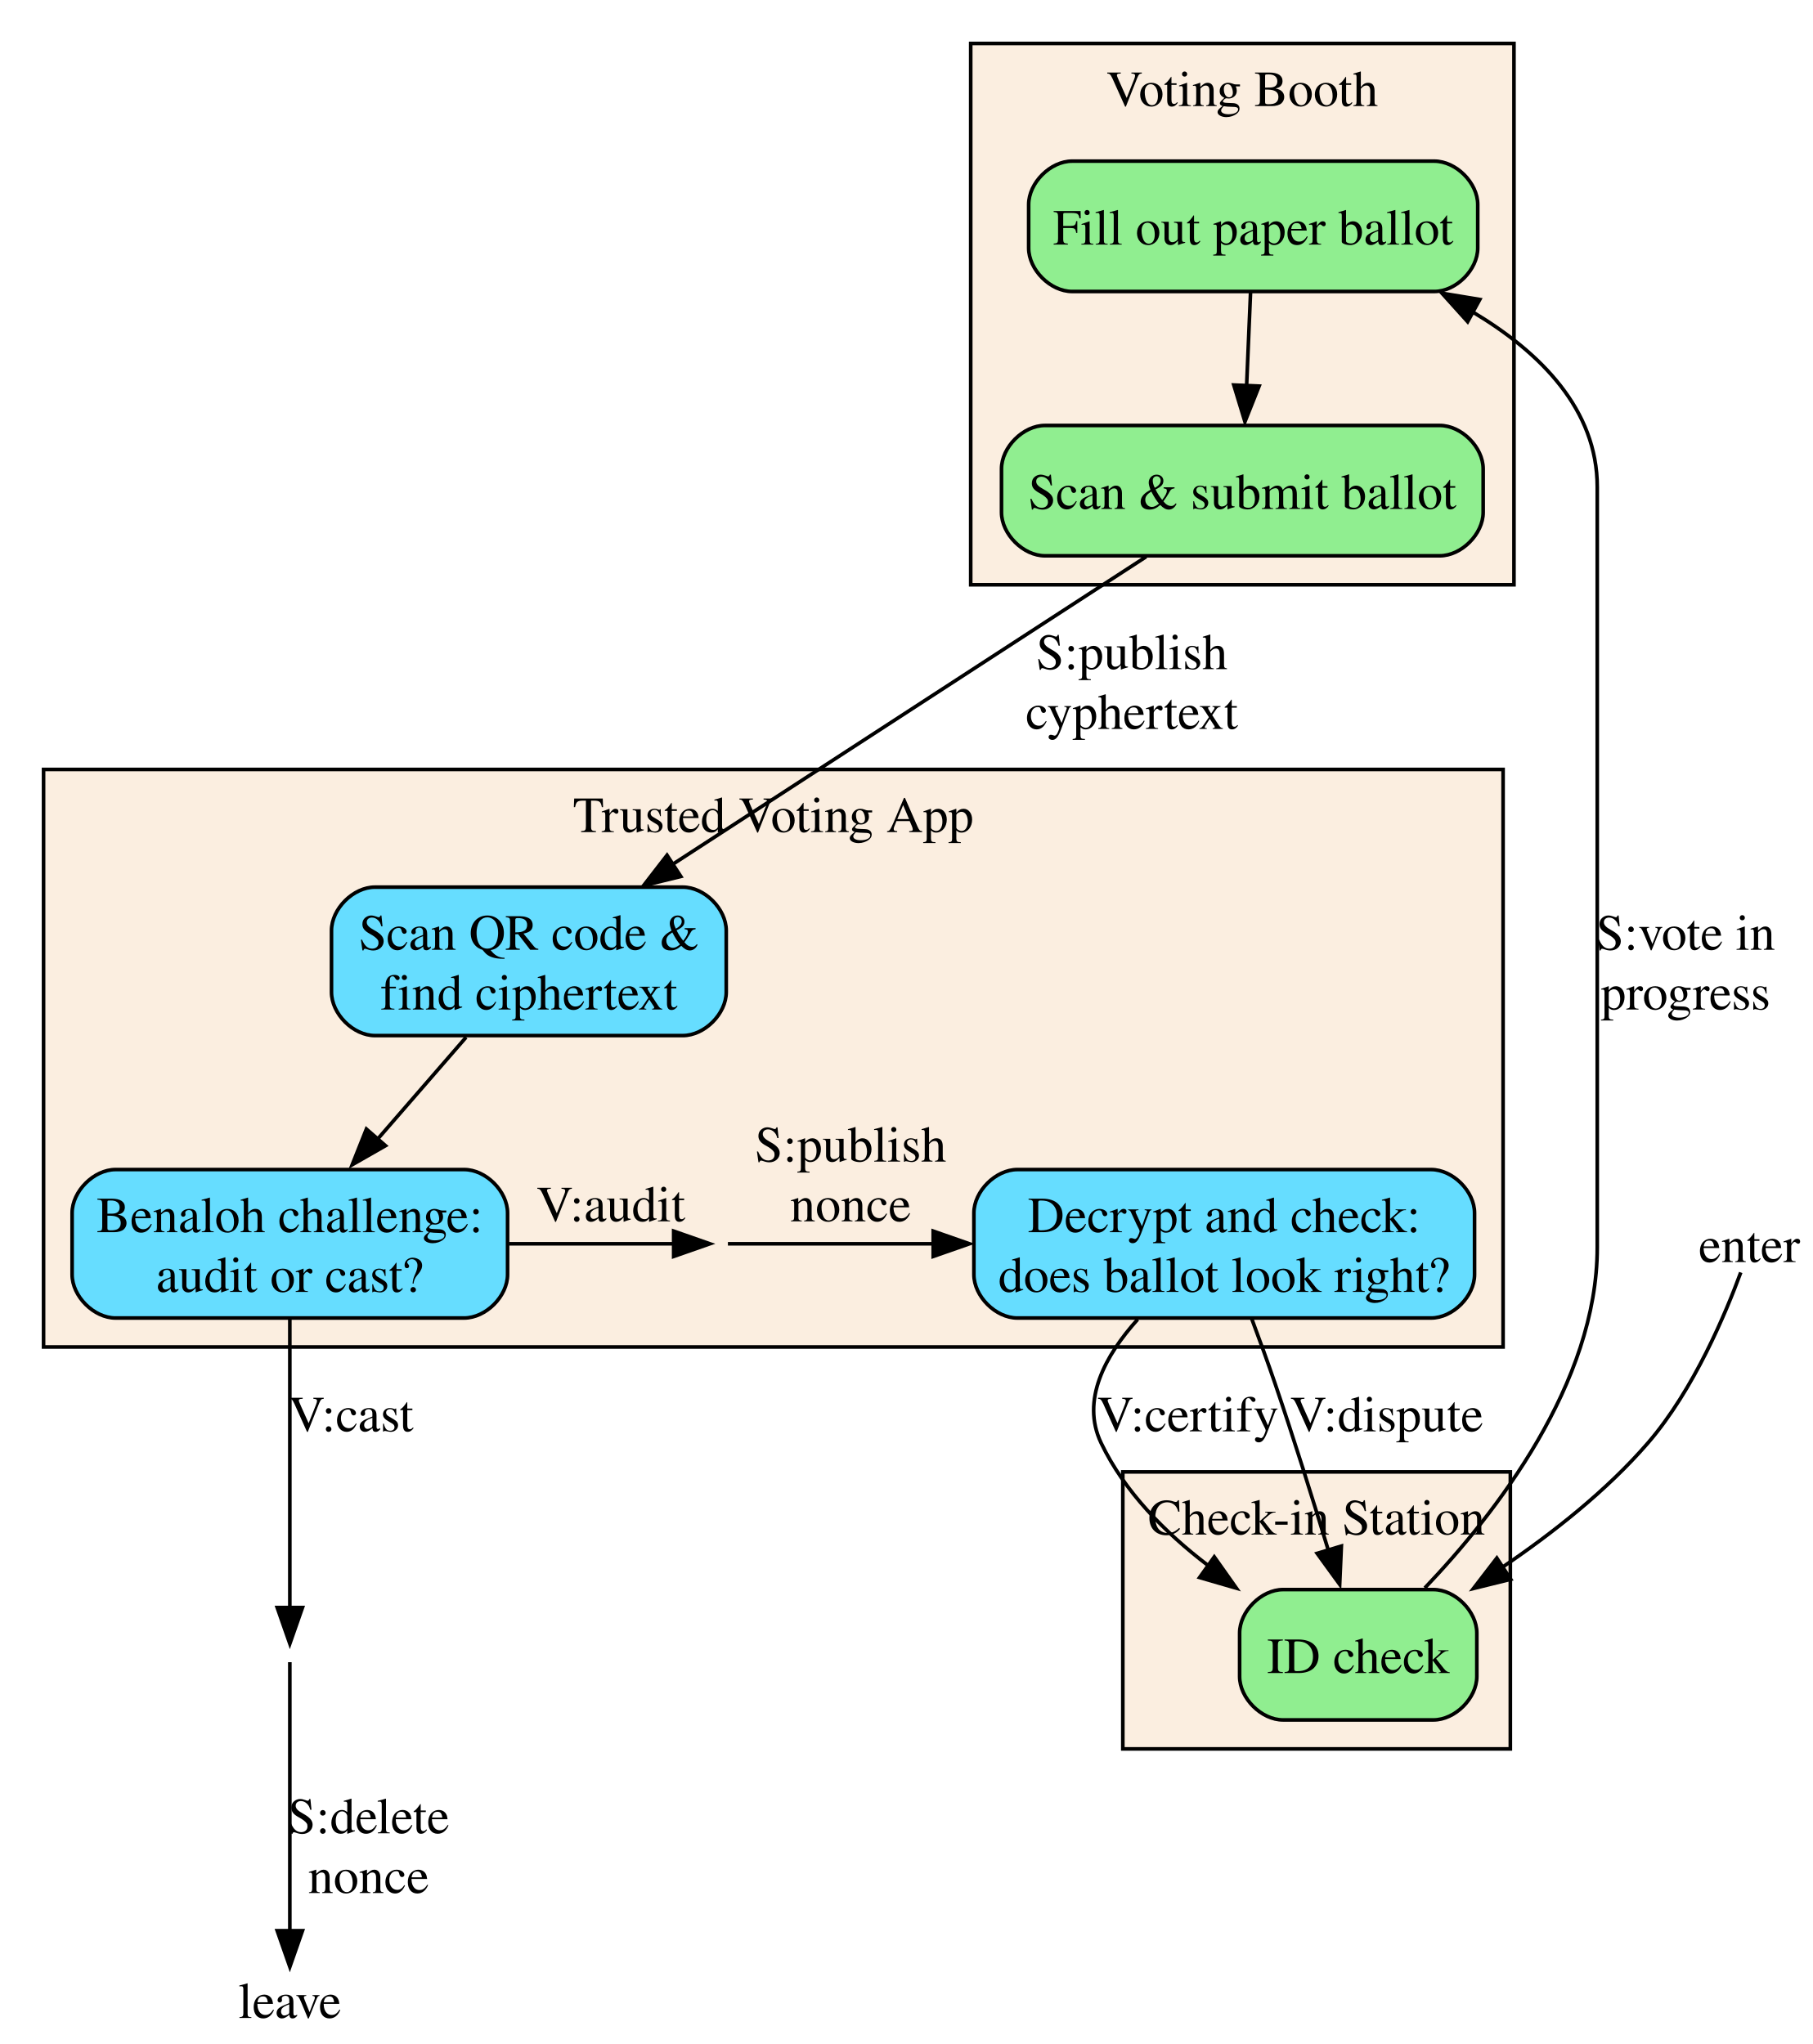
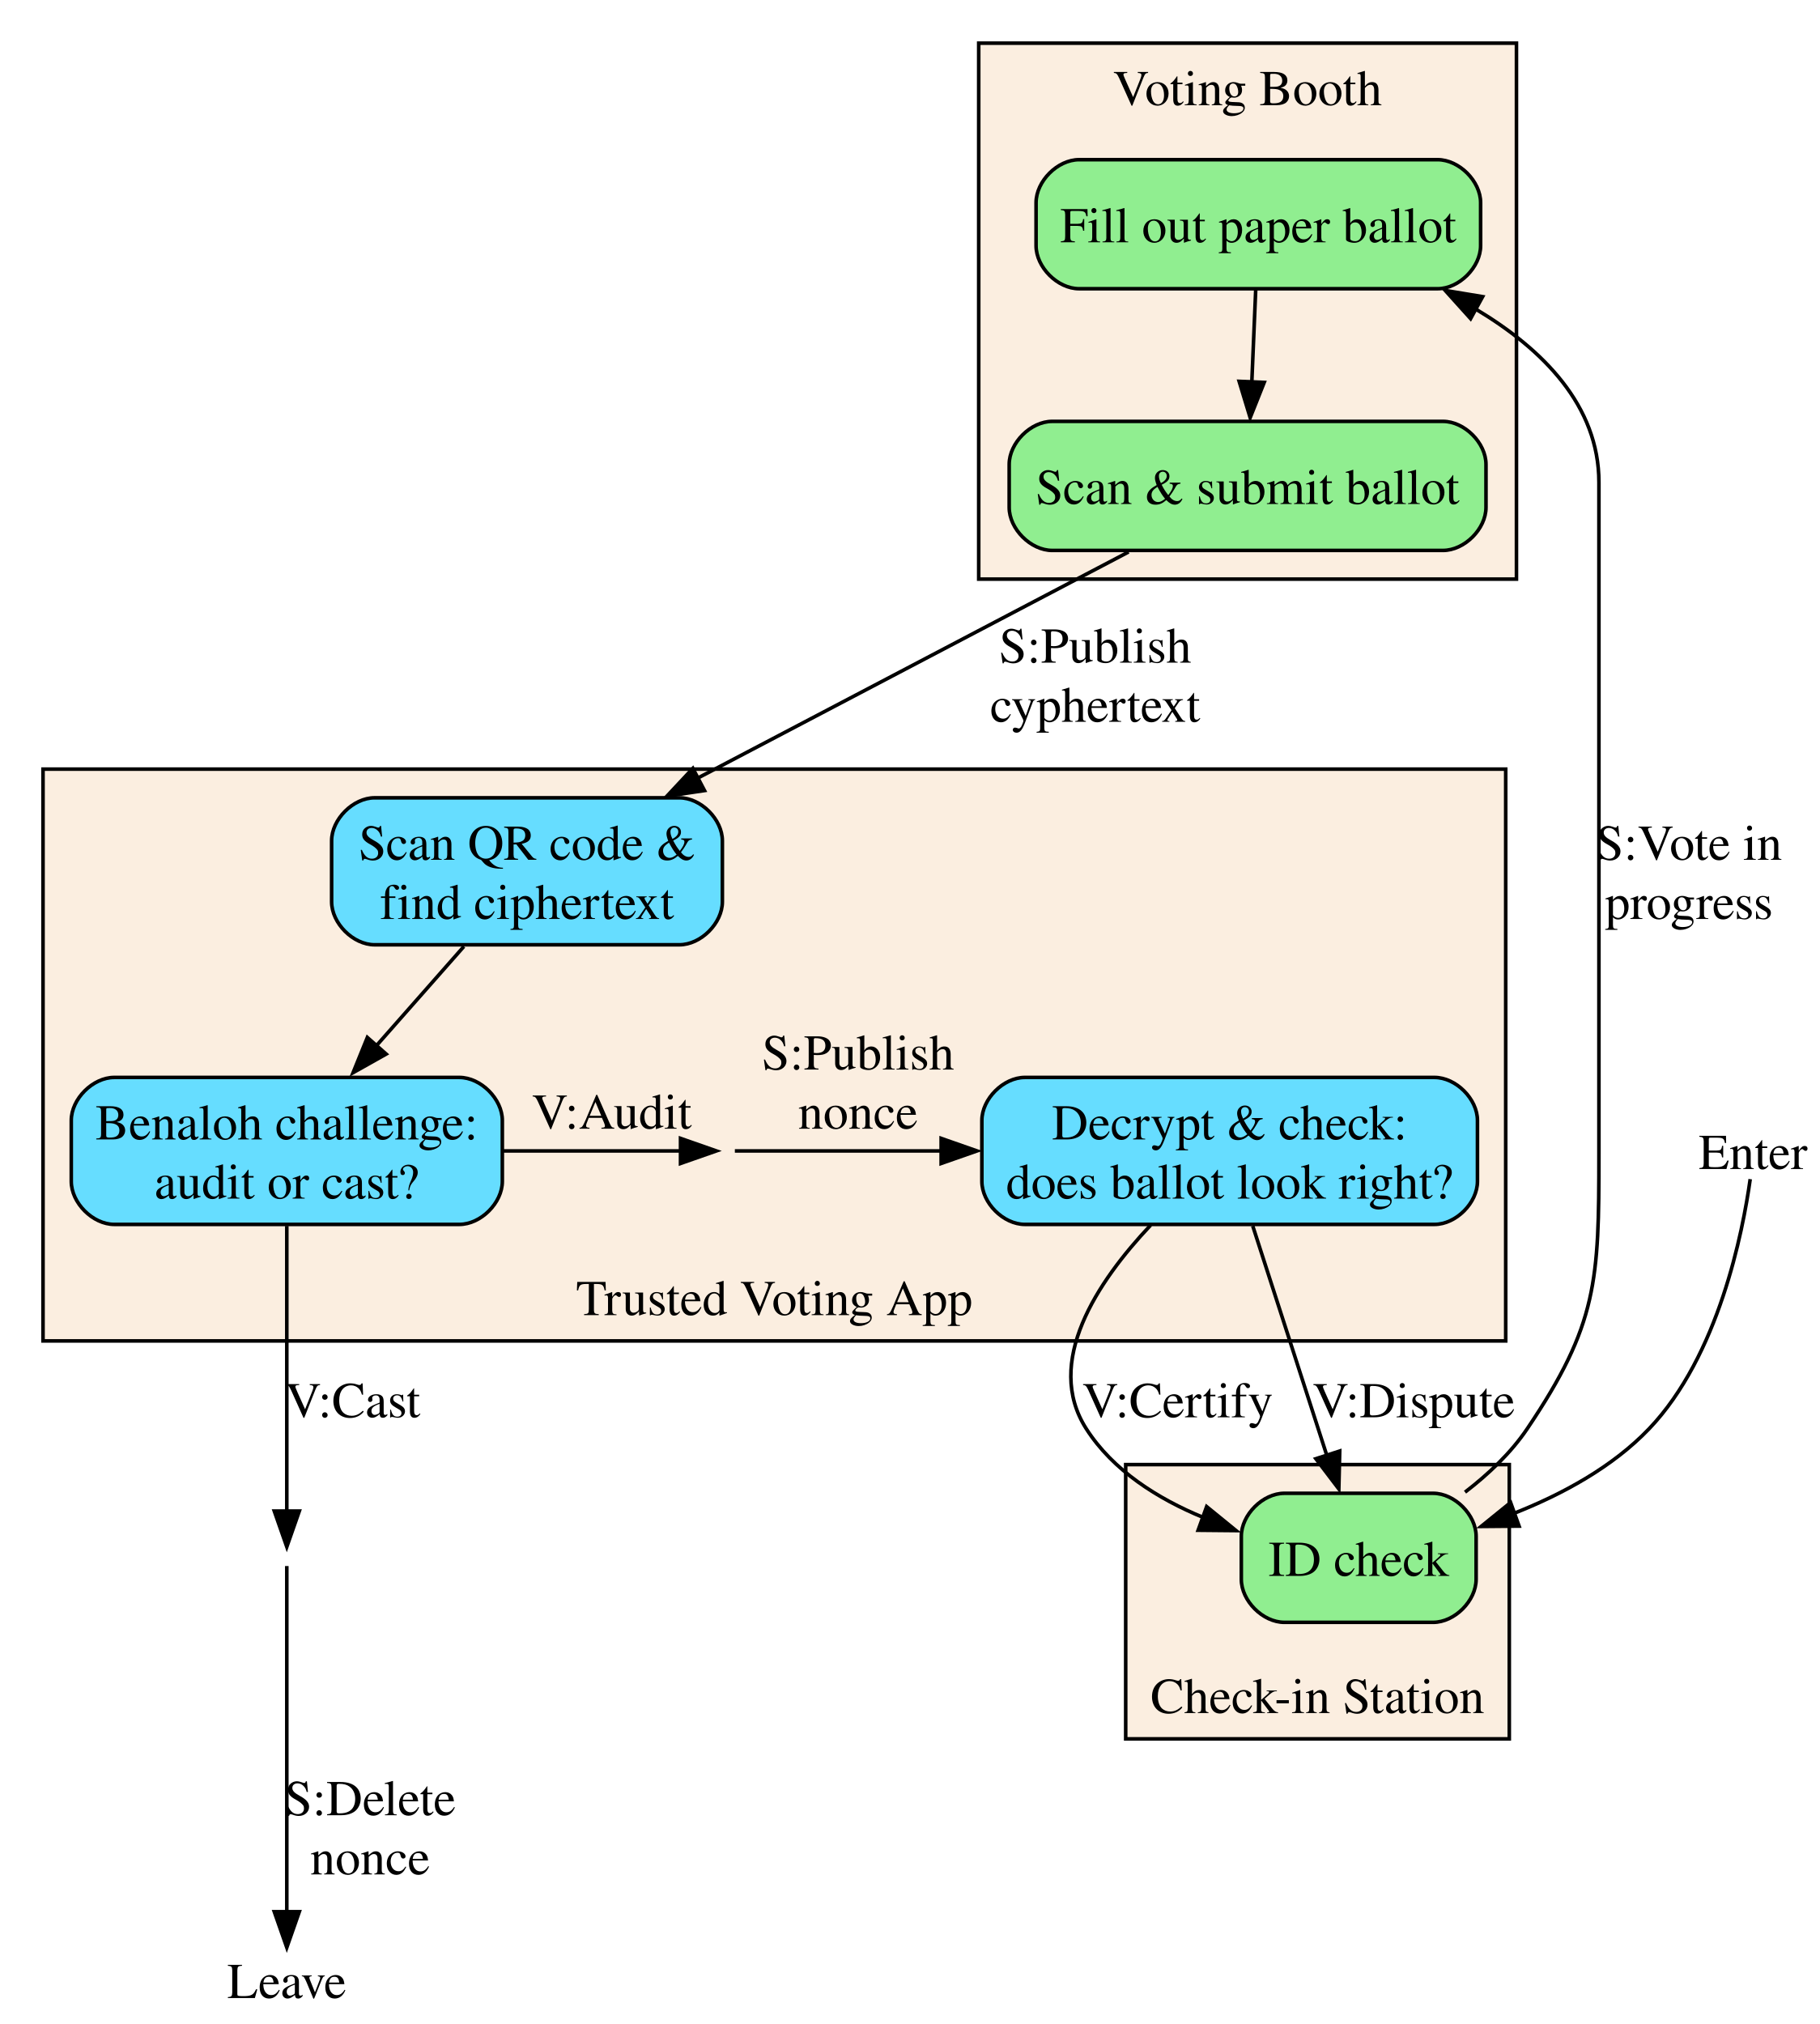
- <svg xmlns="http://www.w3.org/2000/svg" width="501pt" height="565pt" viewBox="0.00 0.00 500.50 564.50">
+ <svg xmlns="http://www.w3.org/2000/svg" width="508pt" height="565pt" viewBox="0.00 0.00 507.62 564.50">
  <g id="graph0" class="graph" transform="scale(1 1) rotate(0) translate(4 560.5)">
    <g id="clust1" class="cluster">
-       <polygon fill="#fbeee0" stroke="black" points="306,-77.5 306,-154 413,-154 413,-77.5 306,-77.5" />
-       <text text-anchor="middle" x="359.5" y="-136.7" font-family="Times,serif" font-size="14.00">Check-in Station</text>
+       <polygon fill="#fbeee0" stroke="black" points="310,-75.5 310,-152 417,-152 417,-75.5 310,-75.5" />
+       <text text-anchor="middle" x="363.5" y="-82.7" font-family="Times,serif" font-size="14.00">Check-in Station</text>
    </g>
    <g id="clust2" class="cluster">
-       <polygon fill="#fbeee0" stroke="black" points="264,-399 264,-548.5 414,-548.5 414,-399 264,-399" />
-       <text text-anchor="middle" x="339" y="-531.2" font-family="Times,serif" font-size="14.00">Voting Booth</text>
+       <polygon fill="#fbeee0" stroke="black" points="269,-399 269,-548.5 419,-548.5 419,-399 269,-399" />
+       <text text-anchor="middle" x="344" y="-531.2" font-family="Times,serif" font-size="14.00">Voting Booth</text>
    </g>
    <g id="clust3" class="cluster">
-       <polygon fill="#fbeee0" stroke="black" points="8,-188.5 8,-348 411,-348 411,-188.5 8,-188.5" />
-       <text text-anchor="middle" x="209.5" y="-330.7" font-family="Times,serif" font-size="14.00">Trusted Voting App</text>
+       <polygon fill="#fbeee0" stroke="black" points="8,-186.5 8,-346 416,-346 416,-186.5 8,-186.5" />
+       <text text-anchor="middle" x="212" y="-193.7" font-family="Times,serif" font-size="14.00">Trusted Voting App</text>
    </g>
    <g id="node1" class="node">
-       <path fill="none" stroke="none" d="M487,-225.25C487,-225.25 471,-225.25 471,-225.25 468.25,-225.25 465.5,-222.5 465.5,-219.75 465.5,-219.75 465.5,-214.25 465.5,-214.25 465.5,-211.5 468.25,-208.75 471,-208.75 471,-208.75 487,-208.75 487,-208.75 489.75,-208.75 492.5,-211.5 492.5,-214.25 492.5,-214.25 492.5,-219.75 492.5,-219.75 492.5,-222.5 489.75,-225.25 487,-225.25" />
-       <text text-anchor="middle" x="479" y="-211.95" font-family="Times,serif" font-size="14.00">enter</text>
+       <path fill="none" stroke="none" d="M494.12,-247.75C494.12,-247.75 475.88,-247.75 475.88,-247.75 473.12,-247.75 470.38,-245 470.38,-242.25 470.38,-242.25 470.38,-236.75 470.38,-236.75 470.38,-234 473.12,-231.25 475.88,-231.25 475.88,-231.25 494.12,-231.25 494.12,-231.25 496.88,-231.25 499.62,-234 499.62,-236.75 499.62,-236.75 499.62,-242.25 499.62,-242.25 499.62,-245 496.88,-247.75 494.12,-247.75" />
+       <text text-anchor="middle" x="485" y="-234.45" font-family="Times,serif" font-size="14.00">Enter</text>
    </g>
    <g id="node3" class="node">
-       <path fill="lightgreen" stroke="black" d="M391.75,-121.5C391.75,-121.5 350.25,-121.5 350.25,-121.5 344.25,-121.5 338.25,-115.5 338.25,-109.5 338.25,-109.5 338.25,-97.5 338.25,-97.5 338.25,-91.5 344.25,-85.5 350.25,-85.5 350.25,-85.5 391.75,-85.5 391.75,-85.5 397.75,-85.5 403.75,-91.5 403.75,-97.5 403.75,-97.5 403.75,-109.5 403.75,-109.5 403.75,-115.5 397.75,-121.5 391.75,-121.5" />
-       <text text-anchor="middle" x="371" y="-98.45" font-family="Times,serif" font-size="14.00">ID check</text>
+       <path fill="lightgreen" stroke="black" d="M395.75,-144C395.75,-144 354.25,-144 354.25,-144 348.25,-144 342.25,-138 342.25,-132 342.25,-132 342.25,-120 342.25,-120 342.25,-114 348.25,-108 354.25,-108 354.25,-108 395.75,-108 395.75,-108 401.75,-108 407.75,-114 407.75,-120 407.75,-120 407.75,-132 407.75,-132 407.75,-138 401.75,-144 395.75,-144" />
+       <text text-anchor="middle" x="375" y="-120.95" font-family="Times,serif" font-size="14.00">ID check</text>
    </g>
    <g id="edge1" class="edge">
-       <path fill="none" stroke="black" d="M476.62,-209.08C472.61,-198.16 463.71,-176.7 451,-162 439.62,-148.84 424.65,-137.06 410.75,-127.64" />
-       <polygon fill="black" stroke="black" points="413.1,-124.34 402.81,-121.8 409.27,-130.2 413.1,-124.34" />
+       <path fill="none" stroke="black" d="M484.2,-231.63C482.15,-216.98 475.43,-182.33 456,-162 445.8,-151.32 431.79,-143.72 418.29,-138.4" />
+       <polygon fill="black" stroke="black" points="419.73,-134.84 409.14,-134.75 417.37,-141.42 419.73,-134.84" />
    </g>
    <g id="node2" class="node">
-       <path fill="none" stroke="none" d="M84.75,-16.5C84.75,-16.5 67.25,-16.5 67.25,-16.5 64.5,-16.5 61.75,-13.75 61.75,-11 61.75,-11 61.75,-5.5 61.75,-5.5 61.75,-2.75 64.5,0 67.25,0 67.25,0 84.75,0 84.75,0 87.5,0 90.25,-2.75 90.25,-5.5 90.25,-5.5 90.25,-11 90.25,-11 90.25,-13.75 87.5,-16.5 84.75,-16.5" />
-       <text text-anchor="middle" x="76" y="-3.2" font-family="Times,serif" font-size="14.00">leave</text>
+       <path fill="none" stroke="none" d="M87,-16.5C87,-16.5 65,-16.5 65,-16.5 62.25,-16.5 59.5,-13.75 59.5,-11 59.5,-11 59.5,-5.5 59.5,-5.5 59.5,-2.75 62.25,0 65,0 65,0 87,0 87,0 89.75,0 92.5,-2.75 92.5,-5.5 92.5,-5.5 92.5,-11 92.5,-11 92.5,-13.75 89.75,-16.5 87,-16.5" />
+       <text text-anchor="middle" x="76" y="-3.2" font-family="Times,serif" font-size="14.00">Leave</text>
    </g>
    <g id="node4" class="node">
-       <path fill="lightgreen" stroke="black" d="M392,-516C392,-516 292,-516 292,-516 286,-516 280,-510 280,-504 280,-504 280,-492 280,-492 280,-486 286,-480 292,-480 292,-480 392,-480 392,-480 398,-480 404,-486 404,-492 404,-492 404,-504 404,-504 404,-510 398,-516 392,-516" />
-       <text text-anchor="middle" x="342" y="-492.95" font-family="Times,serif" font-size="14.00">Fill out paper ballot</text>
+       <path fill="lightgreen" stroke="black" d="M397,-516C397,-516 297,-516 297,-516 291,-516 285,-510 285,-504 285,-504 285,-492 285,-492 285,-486 291,-480 297,-480 297,-480 397,-480 397,-480 403,-480 409,-486 409,-492 409,-492 409,-504 409,-504 409,-510 403,-516 397,-516" />
+       <text text-anchor="middle" x="347" y="-492.95" font-family="Times,serif" font-size="14.00">Fill out paper ballot</text>
    </g>
    <g id="edge7" class="edge">
-       <path fill="none" stroke="black" d="M389.38,-121.94C408.91,-142.43 437,-178.43 437,-216 437,-426 437,-426 437,-426 437,-447.4 421.34,-463.13 402.74,-474.26" />
-       <polygon fill="black" stroke="black" points="401.21,-471.65 394.12,-479.52 404.57,-477.79 401.21,-471.65" />
-       <text text-anchor="middle" x="461.38" y="-298.2" font-family="Times,serif" font-size="14.00">S:vote in</text>
-       <text text-anchor="middle" x="461.38" y="-281.7" font-family="Times,serif" font-size="14.00">progress</text>
+       <path fill="none" stroke="black" d="M404.65,-144.31C411.15,-149.3 417.45,-155.25 422,-162 441.65,-191.14 442,-203.36 442,-238.5 442,-426 442,-426 442,-426 442,-447.4 426.34,-463.13 407.74,-474.26" />
+       <polygon fill="black" stroke="black" points="406.21,-471.65 399.12,-479.52 409.57,-477.79 406.21,-471.65" />
+       <text text-anchor="middle" x="467.12" y="-320.7" font-family="Times,serif" font-size="14.00">S:Vote in</text>
+       <text text-anchor="middle" x="467.12" y="-304.2" font-family="Times,serif" font-size="14.00">progress</text>
    </g>
    <g id="node5" class="node">
-       <path fill="lightgreen" stroke="black" d="M393.5,-443C393.5,-443 284.5,-443 284.5,-443 278.5,-443 272.5,-437 272.5,-431 272.5,-431 272.5,-419 272.5,-419 272.5,-413 278.5,-407 284.5,-407 284.5,-407 393.5,-407 393.5,-407 399.5,-407 405.5,-413 405.5,-419 405.5,-419 405.5,-431 405.5,-431 405.5,-437 399.5,-443 393.5,-443" />
-       <text text-anchor="middle" x="339" y="-419.95" font-family="Times,serif" font-size="14.00">Scan &amp; submit ballot</text>
+       <path fill="lightgreen" stroke="black" d="M398.5,-443C398.5,-443 289.5,-443 289.5,-443 283.5,-443 277.5,-437 277.5,-431 277.5,-431 277.5,-419 277.5,-419 277.5,-413 283.5,-407 289.5,-407 289.5,-407 398.5,-407 398.5,-407 404.5,-407 410.5,-413 410.5,-419 410.5,-419 410.5,-431 410.5,-431 410.5,-437 404.5,-443 398.5,-443" />
+       <text text-anchor="middle" x="344" y="-419.95" font-family="Times,serif" font-size="14.00">Scan &amp; submit ballot</text>
    </g>
    <g id="edge2" class="edge">
-       <path fill="none" stroke="black" d="M341.27,-479.81C340.95,-472.05 340.55,-462.68 340.18,-453.95" />
-       <polygon fill="black" stroke="black" points="343.64,-453.87 339.72,-444.03 336.64,-454.17 343.64,-453.87" />
+       <path fill="none" stroke="black" d="M346.27,-479.81C345.95,-472.05 345.55,-462.68 345.18,-453.95" />
+       <polygon fill="black" stroke="black" points="348.64,-453.87 344.72,-444.03 341.64,-454.17 348.64,-453.87" />
    </g>
    <g id="node6" class="node">
-       <path fill="#66ddff" stroke="black" d="M184.5,-315.5C184.5,-315.5 99.5,-315.5 99.5,-315.5 93.5,-315.5 87.5,-309.5 87.5,-303.5 87.5,-303.5 87.5,-286.5 87.5,-286.5 87.5,-280.5 93.5,-274.5 99.5,-274.5 99.5,-274.5 184.5,-274.5 184.5,-274.5 190.5,-274.5 196.5,-280.5 196.5,-286.5 196.5,-286.5 196.5,-303.5 196.5,-303.5 196.5,-309.5 190.5,-315.5 184.5,-315.5" />
-       <text text-anchor="middle" x="142" y="-298.2" font-family="Times,serif" font-size="14.00">Scan QR code &amp;</text>
-       <text text-anchor="middle" x="142" y="-281.7" font-family="Times,serif" font-size="14.00">find ciphertext</text>
+       <path fill="#66ddff" stroke="black" d="M185.5,-338C185.5,-338 100.5,-338 100.5,-338 94.5,-338 88.5,-332 88.5,-326 88.5,-326 88.5,-309 88.5,-309 88.5,-303 94.5,-297 100.5,-297 100.5,-297 185.5,-297 185.5,-297 191.5,-297 197.5,-303 197.5,-309 197.5,-309 197.5,-326 197.5,-326 197.5,-332 191.5,-338 185.5,-338" />
+       <text text-anchor="middle" x="143" y="-320.7" font-family="Times,serif" font-size="14.00">Scan QR code &amp;</text>
+       <text text-anchor="middle" x="143" y="-304.2" font-family="Times,serif" font-size="14.00">find ciphertext</text>
    </g>
    <g id="edge3" class="edge">
-       <path fill="none" stroke="black" d="M312.43,-406.74C278.79,-384.88 220.53,-347.03 181.63,-321.75" />
-       <polygon fill="black" stroke="black" points="183.96,-318.44 173.67,-315.93 180.15,-324.31 183.96,-318.44" />
-       <text text-anchor="middle" x="308.5" y="-375.7" font-family="Times,serif" font-size="14.00">S:publish</text>
-       <text text-anchor="middle" x="308.5" y="-359.2" font-family="Times,serif" font-size="14.00">cyphertext</text>
+       <path fill="none" stroke="black" d="M310.81,-406.58C278.05,-389.39 227.65,-362.93 190.63,-343.5" />
+       <polygon fill="black" stroke="black" points="192.52,-340.02 182.04,-338.47 189.27,-346.21 192.52,-340.02" />
+       <text text-anchor="middle" x="301.5" y="-375.7" font-family="Times,serif" font-size="14.00">S:Publish</text>
+       <text text-anchor="middle" x="301.5" y="-359.2" font-family="Times,serif" font-size="14.00">cyphertext</text>
    </g>
    <g id="node7" class="node">
-       <path fill="#66ddff" stroke="black" d="M124.12,-237.5C124.12,-237.5 27.88,-237.5 27.88,-237.5 21.88,-237.5 15.88,-231.5 15.88,-225.5 15.88,-225.5 15.88,-208.5 15.88,-208.5 15.88,-202.5 21.88,-196.5 27.88,-196.5 27.88,-196.5 124.12,-196.5 124.12,-196.5 130.12,-196.5 136.12,-202.5 136.12,-208.5 136.12,-208.5 136.12,-225.5 136.12,-225.5 136.12,-231.5 130.12,-237.5 124.12,-237.5" />
-       <text text-anchor="middle" x="76" y="-220.2" font-family="Times,serif" font-size="14.00">Benaloh challenge:</text>
-       <text text-anchor="middle" x="76" y="-203.7" font-family="Times,serif" font-size="14.00">audit or cast?</text>
+       <path fill="#66ddff" stroke="black" d="M124.12,-260C124.12,-260 27.88,-260 27.88,-260 21.88,-260 15.88,-254 15.88,-248 15.88,-248 15.88,-231 15.88,-231 15.88,-225 21.88,-219 27.88,-219 27.88,-219 124.12,-219 124.12,-219 130.12,-219 136.12,-225 136.12,-231 136.12,-231 136.12,-248 136.12,-248 136.12,-254 130.12,-260 124.12,-260" />
+       <text text-anchor="middle" x="76" y="-242.7" font-family="Times,serif" font-size="14.00">Benaloh challenge:</text>
+       <text text-anchor="middle" x="76" y="-226.2" font-family="Times,serif" font-size="14.00">audit or cast?</text>
    </g>
    <g id="edge4" class="edge">
-       <path fill="none" stroke="black" d="M124.66,-274.03C117.23,-265.48 108.43,-255.34 100.36,-246.05" />
-       <polygon fill="black" stroke="black" points="102.42,-244.09 93.22,-238.83 97.14,-248.68 102.42,-244.09" />
+       <path fill="none" stroke="black" d="M125.4,-296.53C117.86,-287.98 108.92,-277.84 100.73,-268.55" />
+       <polygon fill="black" stroke="black" points="103.72,-266.52 94.49,-261.33 98.47,-271.15 103.72,-266.52" />
    </g>
    <g id="edge5" class="edge">
-       <path fill="none" stroke="black" d="M136.55,-217C153.79,-217 170.92,-217 182.14,-217" />
-       <polygon fill="black" stroke="black" points="181.98,-220.5 191.98,-217 181.98,-213.5 181.98,-220.5" />
-       <text text-anchor="middle" x="164.66" y="-223.2" font-family="Times,serif" font-size="14.00">V:audit</text>
+       <path fill="none" stroke="black" d="M136.42,-239.5C155.08,-239.5 173.87,-239.5 185.92,-239.5" />
+       <polygon fill="black" stroke="black" points="185.82,-243 195.82,-239.5 185.82,-236 185.82,-243" />
+       <text text-anchor="middle" x="166.66" y="-245.7" font-family="Times,serif" font-size="14.00">V:Audit</text>
    </g>
    <g id="edge8" class="edge">
-       <path fill="none" stroke="black" d="M76,-196.07C76,-172.85 76,-135.27 76,-116.28" />
-       <polygon fill="black" stroke="black" points="79.5,-116.55 76,-106.55 72.5,-116.55 79.5,-116.55" />
-       <text text-anchor="middle" x="92.88" y="-165.2" font-family="Times,serif" font-size="14.00">V:cast</text>
+       <path fill="none" stroke="black" d="M76,-218.57C76,-195.35 76,-157.77 76,-138.78" />
+       <polygon fill="black" stroke="black" points="79.5,-139.05 76,-129.05 72.5,-139.05 79.5,-139.05" />
+       <text text-anchor="middle" x="94.38" y="-165.2" font-family="Times,serif" font-size="14.00">V:Cast</text>
    </g>
    <g id="node8" class="node">
-       <path fill="#66ddff" stroke="black" d="M391.12,-237.5C391.12,-237.5 276.88,-237.5 276.88,-237.5 270.88,-237.5 264.88,-231.5 264.88,-225.5 264.88,-225.5 264.88,-208.5 264.88,-208.5 264.88,-202.5 270.88,-196.5 276.88,-196.5 276.88,-196.5 391.12,-196.5 391.12,-196.5 397.12,-196.5 403.12,-202.5 403.12,-208.5 403.12,-208.5 403.12,-225.5 403.12,-225.5 403.12,-231.5 397.12,-237.5 391.12,-237.5" />
-       <text text-anchor="middle" x="334" y="-220.2" font-family="Times,serif" font-size="14.00">Decrypt and check:</text>
-       <text text-anchor="middle" x="334" y="-203.7" font-family="Times,serif" font-size="14.00">does ballot look right?</text>
+       <path fill="#66ddff" stroke="black" d="M396.12,-260C396.12,-260 281.88,-260 281.88,-260 275.88,-260 269.88,-254 269.88,-248 269.88,-248 269.88,-231 269.88,-231 269.88,-225 275.88,-219 281.88,-219 281.88,-219 396.12,-219 396.12,-219 402.12,-219 408.12,-225 408.12,-231 408.12,-231 408.12,-248 408.12,-248 408.12,-254 402.12,-260 396.12,-260" />
+       <text text-anchor="middle" x="339" y="-242.7" font-family="Times,serif" font-size="14.00">Decrypt &amp; check:</text>
+       <text text-anchor="middle" x="339" y="-226.2" font-family="Times,serif" font-size="14.00">does ballot look right?</text>
    </g>
    <g id="edge10" class="edge">
-       <path fill="none" stroke="black" d="M310.11,-196.13C301.16,-186.19 294.37,-173.8 300,-162 306.42,-148.54 317.7,-137.21 329.41,-128.26" />
-       <polygon fill="black" stroke="black" points="331.25,-130.53 337.37,-121.88 327.19,-124.83 331.25,-130.53" />
-       <text text-anchor="middle" x="324" y="-165.2" font-family="Times,serif" font-size="14.00">V:certify</text>
+       <path fill="none" stroke="black" d="M316.96,-218.79C302.07,-203.02 287.12,-180.55 299,-162 306.48,-150.32 318.95,-142.48 331.65,-137.25" />
+       <polygon fill="black" stroke="black" points="332.58,-140.28 340.79,-133.59 330.2,-133.69 332.58,-140.28" />
+       <text text-anchor="middle" x="324.5" y="-165.2" font-family="Times,serif" font-size="14.00">V:Certify</text>
    </g>
    <g id="edge11" class="edge">
-       <path fill="none" stroke="black" d="M341.62,-196.22C343.75,-190.53 346.02,-184.29 348,-178.5 353.18,-163.33 358.52,-146.25 362.75,-132.33" />
-       <polygon fill="black" stroke="black" points="366.35,-133.52 365.88,-122.93 359.65,-131.5 366.35,-133.52" />
-       <text text-anchor="middle" x="378.88" y="-165.2" font-family="Times,serif" font-size="14.00">V:dispute</text>
+       <path fill="none" stroke="black" d="M345.44,-218.57C351.2,-200.7 359.72,-174.33 366.13,-154.47" />
+       <polygon fill="black" stroke="black" points="369.7,-155.79 369.45,-145.2 363.04,-153.64 369.7,-155.79" />
+       <text text-anchor="middle" x="390.38" y="-165.2" font-family="Times,serif" font-size="14.00">V:Dispute</text>
    </g>
    <g id="edge6" class="edge">
-       <path fill="none" stroke="black" d="M196.96,-217C203.84,-217 227.8,-217 253.81,-217" />
-       <polygon fill="black" stroke="black" points="253.64,-220.5 263.64,-217 253.64,-213.5 253.64,-220.5" />
-       <text text-anchor="middle" x="230.84" y="-239.7" font-family="Times,serif" font-size="14.00">S:publish</text>
-       <text text-anchor="middle" x="230.84" y="-223.2" font-family="Times,serif" font-size="14.00">nonce</text>
+       <path fill="none" stroke="black" d="M200.98,-239.5C207.93,-239.5 232.24,-239.5 258.56,-239.5" />
+       <polygon fill="black" stroke="black" points="258.52,-243 268.52,-239.5 258.52,-236 258.52,-243" />
+       <text text-anchor="middle" x="235.34" y="-262.2" font-family="Times,serif" font-size="14.00">S:Publish</text>
+       <text text-anchor="middle" x="235.34" y="-245.7" font-family="Times,serif" font-size="14.00">nonce</text>
    </g>
    <g id="edge9" class="edge">
-       <path fill="none" stroke="black" d="M76,-101.45C76,-94.26 76,-51.76 76,-27.04" />
-       <polygon fill="black" stroke="black" points="79.5,-27.3 76,-17.3 72.5,-27.3 79.5,-27.3" />
-       <text text-anchor="middle" x="97.75" y="-54.2" font-family="Times,serif" font-size="14.00">S:delete</text>
-       <text text-anchor="middle" x="97.75" y="-37.7" font-family="Times,serif" font-size="14.00">nonce</text>
+       <path fill="none" stroke="black" d="M76,-123.7C76,-114.36 76,-56.94 76,-27.15" />
+       <polygon fill="black" stroke="black" points="79.5,-27.29 76,-17.29 72.5,-27.29 79.5,-27.29" />
+       <text text-anchor="middle" x="99.25" y="-54.2" font-family="Times,serif" font-size="14.00">S:Delete</text>
+       <text text-anchor="middle" x="99.25" y="-37.7" font-family="Times,serif" font-size="14.00">nonce</text>
    </g>
  </g>
</svg>
